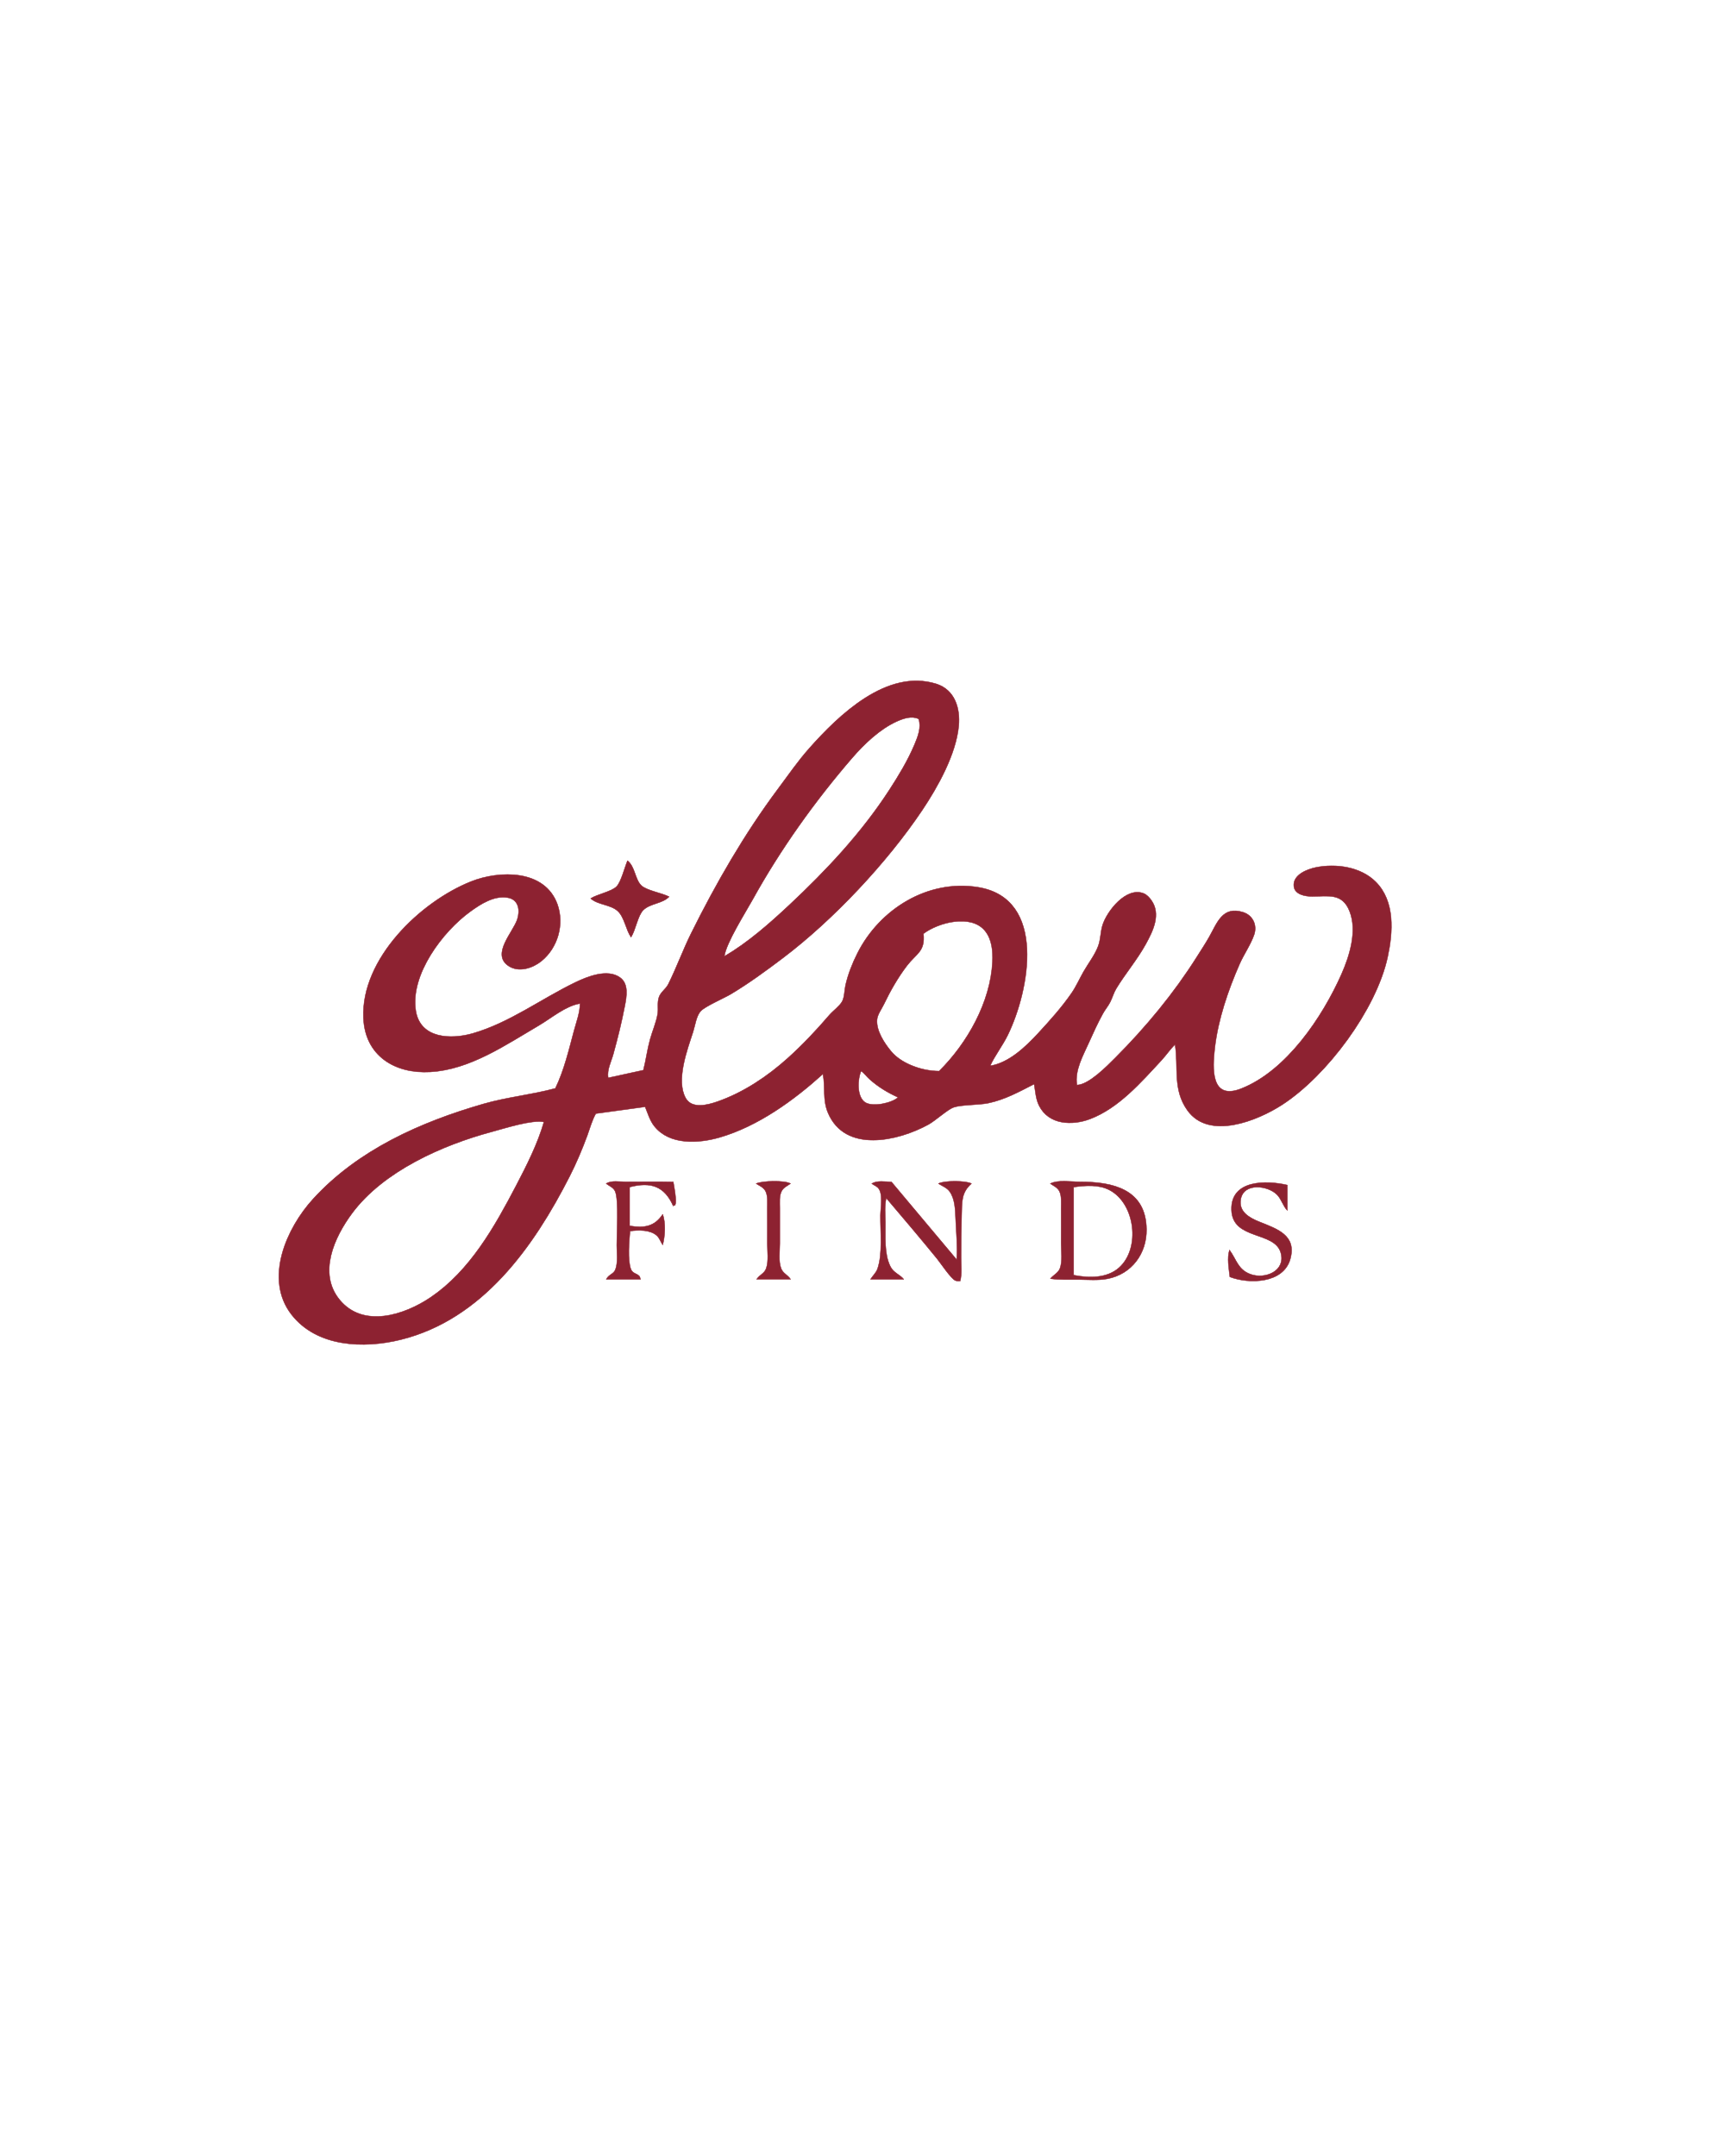
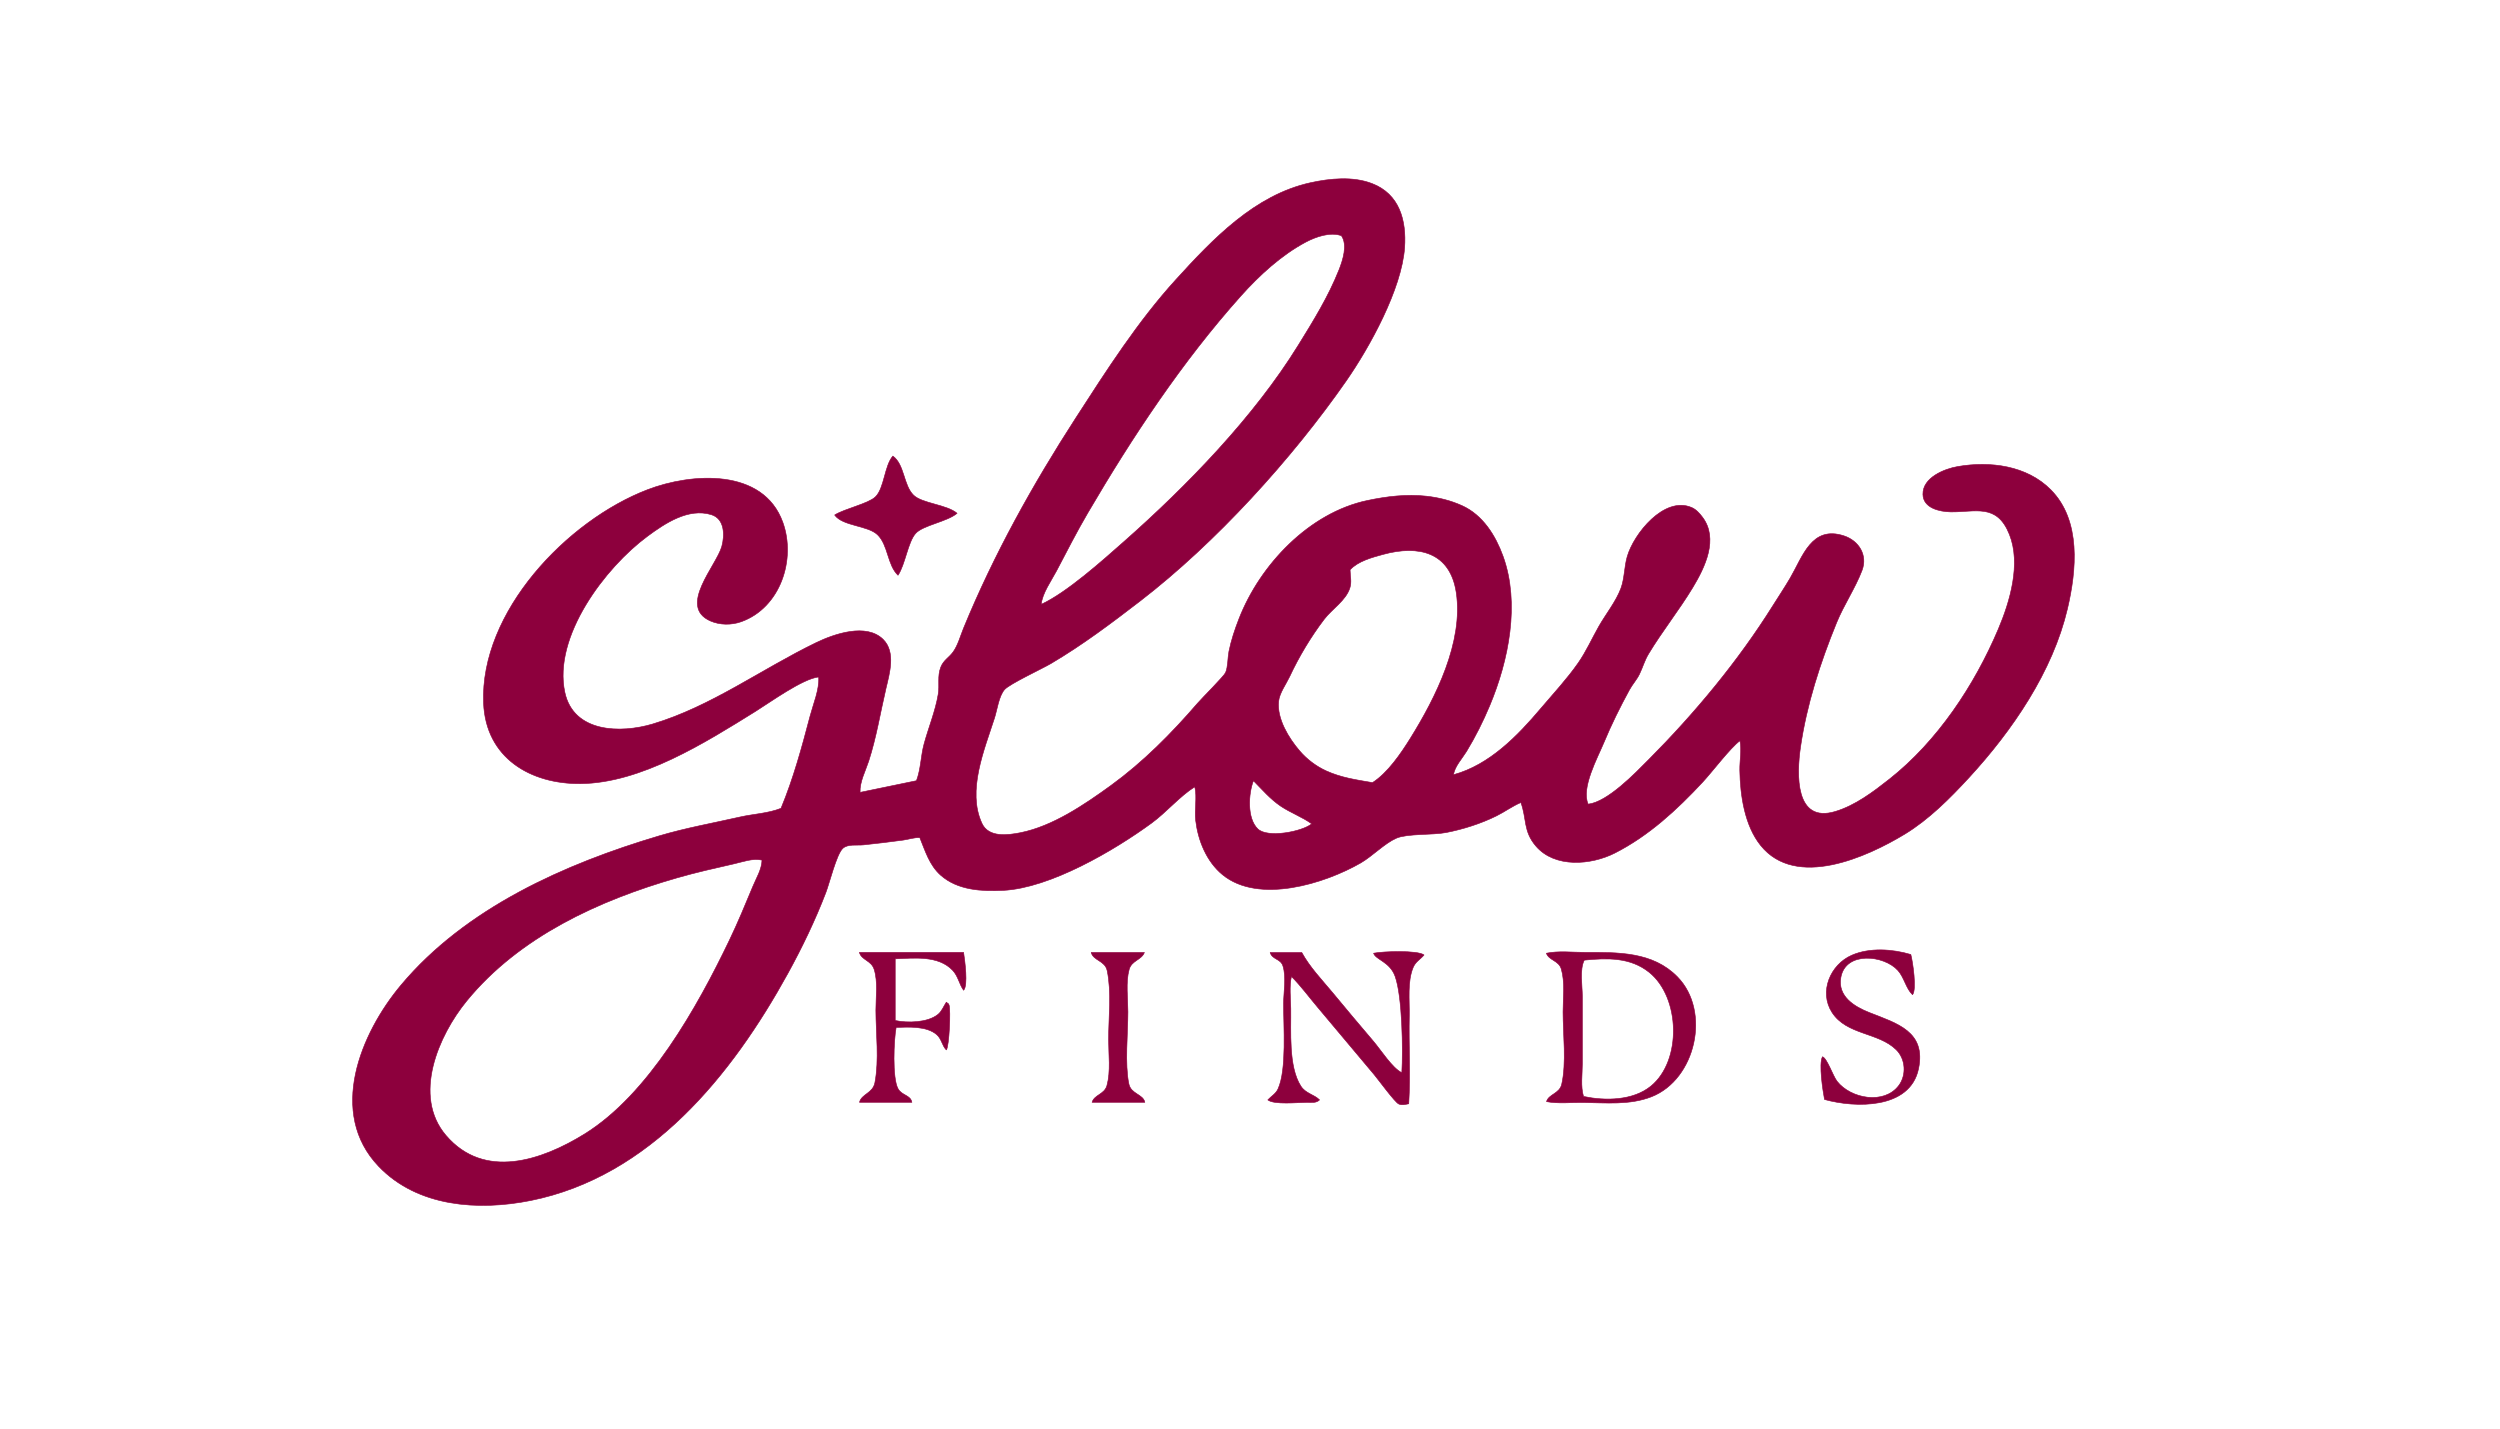
- <svg xmlns="http://www.w3.org/2000/svg" viewBox="0 0 980 1225" width="980" height="1225">
-   <path d="M562.5 605.58C573.16 603.9 582.61 594.82 589.68 587.19C596.35 579.98 603.19 572.37 608.77 564.27C611.41 560.44 613.28 556.13 615.58 552.09C618.29 547.35 622.06 542.57 623.95 537.43C625.31 533.73 625.17 529.56 626.34 525.76C628.85 517.65 639.9 503.58 649.82 507.66C651.55 508.37 652.98 509.95 654.05 511.44C659.74 519.37 655.12 528.83 650.95 536.41C646.07 545.29 639.41 553.04 634.17 561.68C632.69 564.12 632.03 566.76 630.77 569.27C629.58 571.65 627.79 573.68 626.52 576.02C623.67 581.26 621.11 586.77 618.69 592.22C615.41 599.62 610.44 608.13 611.83 616.5C618.56 616.33 628.77 605.87 633.56 601.07C650.91 583.7 666.92 564.36 680.03 543.56C682.35 539.87 684.78 536.2 686.93 532.41C691.49 524.38 694.46 514.59 706.24 518.31C711.75 520.04 714.36 525.66 712.51 531.03C710.54 536.77 706.71 542.14 704.25 547.72C697.7 562.61 692.01 579.3 690.14 595.5C688.8 607.14 687.81 625.32 705.09 618.55C730.85 608.45 751.34 577.82 762.1 553.56C766.73 543.13 771.14 528.9 766.71 517.73C762.54 507.22 754.55 509.32 745.5 509.34C741.63 509.34 735.51 508.36 735.04 503.48C734.42 497.08 742.52 493.89 747.5 492.86C758.93 490.49 773 492.51 781.52 500.98C792.69 512.09 791.41 529.65 788.36 543.73C781.91 573.57 753.87 611.27 728.29 627.79C714.4 636.75 686.87 648.05 674.59 630.89C666.06 618.96 669.59 606.3 667.56 593.5C664.74 596.16 662.56 599.54 659.91 602.39C648.38 614.82 635.63 629.58 619.33 635.78C609.09 639.67 595.82 639.17 590.32 628.21C588.37 624.31 588.27 620.13 587.5 615.97C578.88 620.35 571.05 624.76 561.42 626.78C555.92 627.93 546.11 627.64 541.69 629.2C538.39 630.36 531.37 636.78 527.43 638.95C510.12 648.45 480.06 655.32 470.36 632.2C467.19 624.65 469.01 617.64 467.5 610.25C450.89 625.27 430.5 640.03 408.71 646.3C396.7 649.76 380.27 650.74 371.67 639.81C369.17 636.63 368.02 632.55 366.5 628.87C357.17 630.16 347.83 631.45 338.5 632.73C336.3 636.64 335.18 641 333.64 645.2C330.75 653.02 327.48 660.79 323.7 668.22C303.16 708.59 274.04 749.74 227.55 761.21C206.62 766.38 179.98 765.43 165.59 746.9C149.89 726.68 162.74 697.81 177.82 681.29C203.37 653.31 238.82 637.57 274.64 627.22C288.06 623.34 302.08 622.04 315.5 618.38C320.44 608.25 323.21 596.4 326.13 585.55C327.44 580.68 329.52 575.22 329.5 570.21C321.31 571.51 313.27 578.47 306.16 582.64C287.3 593.68 267.06 607.74 244.5 609.06C224.32 610.24 207.33 599.88 206.46 578.29C205.1 544.8 238.68 512.44 267.48 500.91C283.83 494.35 309.48 493.95 316.66 513.76C320.76 525.07 316.94 538.51 307.61 546.07C302.55 550.17 294.6 552.76 288.75 548.73C279.06 542.05 291.42 529.73 293.85 522.43C295.54 517.36 294.75 511.12 288.48 510.05C280.77 508.73 273.28 513.54 267.32 517.84C251.55 529.2 232.85 553.88 236.25 574.44C238.86 590.22 256.27 590.7 268.56 587.16C289.55 581.09 307.23 567.66 326.72 558.23C333.66 554.87 344.99 550.27 352.19 555.35C357.34 558.98 356 566.22 354.98 571.5C353.21 580.69 350.95 589.88 348.44 598.9C347.17 603.48 344.78 607.72 345.5 612.42C352.17 610.96 358.83 609.51 365.5 608.05C366.99 602.32 367.7 596.39 369.29 590.66C370.59 585.94 372.78 581 373.59 576.19C374.13 572.98 373.27 570.05 374.31 566.76C375.32 563.58 378.22 562.07 379.66 559.2C384.38 549.74 387.98 539.71 392.69 530.22C406.84 501.75 422.88 473.87 441.91 448.35C447.72 440.56 453.24 432.52 459.7 425.23C476.46 406.33 503.9 379.73 531.93 388.57C542.47 391.9 545.63 402.43 544.67 412.48C543.13 428.59 532.83 447.07 523.91 460.37C503.96 490.11 473.38 522.71 444.8 544.31C435.21 551.56 425.61 558.6 415.3 564.79C411.39 567.14 400.55 571.78 398.04 574.55C395.57 577.27 394.87 582.85 393.75 586.31C390.45 596.52 383.88 613.83 389.57 623.94C393.09 630.2 402.01 627.83 407.47 625.94C422.31 620.79 436.02 611.61 447.64 601.13C456.05 593.55 463.81 585.3 471.18 576.71C473.23 574.31 477 571.68 478.46 568.98C479.78 566.52 479.72 562.54 480.36 559.76C481.8 553.48 484.22 547.36 487.12 541.61C499.73 516.54 527.1 499.54 555.49 504.08C594.92 510.38 584.9 562.78 572.55 588.08C569.59 594.13 565.34 599.54 562.5 605.58ZM521.89 408.5C518.04 406.55 513.26 408.21 509.45 409.92C499.87 414.24 490.94 422.77 484.13 430.66C462.89 455.27 443.37 482.62 427.6 511.11C423.4 518.69 412.6 535.67 411.5 543.39C424.92 535.54 437.25 524.65 448.56 514.06C469.57 494.4 489.59 472.98 505.29 448.76C510.63 440.53 515.71 432.1 519.54 423.06C521.43 418.6 523.52 413.22 521.89 408.5ZM356.5 489.02C360.83 492.39 360.72 499.66 364.38 503.15C367.33 505.96 376.09 507.39 380.14 509.5C376.32 513.49 369.5 513.25 365.55 517.02C362.32 520.09 361.16 528.43 358.5 532.5C355.56 528.29 354.74 521.11 350.92 517.63C346.81 513.89 339.72 514.23 335.57 510.5C339.44 508.03 347.35 506.62 350.23 503.75C352.88 501.12 354.88 492.71 356.5 489.02ZM533.5 608.6C549.53 592.76 562.72 569.36 563.83 546.5C564.12 540.52 563.55 533.73 559.59 528.88C551.69 519.21 533.18 524.08 524.63 530.5C525.7 540.73 520.62 541.66 515.23 548.73C510.11 555.45 505.8 563.03 502.15 570.64C500.87 573.31 498.43 576.54 498.24 579.53C497.85 585.76 502.44 592.72 506.21 597.27C509.16 600.83 513.16 603.34 517.37 605.15C522.43 607.33 528.02 608.54 533.5 608.6ZM510.22 623.5C504.26 620.79 499.1 617.69 494.17 613.34C492.45 611.82 491.02 609.85 489.24 608.5C487.25 612.85 486.61 622.81 491.28 626.19C495.56 629.29 506.84 626.67 510.22 623.5ZM309.01 637.5C302.45 636.02 286.61 641.14 279.51 643.04C251.4 650.58 217.77 665.43 199.97 689.45C189.94 702.98 180.55 723.43 192.97 738.52C206.41 754.84 229.81 747.17 244.65 737.13C266.97 722.03 281.03 696.97 293.2 673.69C299.16 662.29 305.44 649.9 309.01 637.5ZM382.5 671.53C382.93 673.69 384.53 682.38 383.67 684.31C382.81 686.24 383.75 683.52 382.5 685.28C377.54 674.04 369.81 671.28 357.69 674.5C357.69 681.83 357.69 689.17 357.69 696.5C365.92 697.86 371.81 697.01 376.5 689.93C378.26 694.83 377.86 702.28 376.5 707.35C375.38 705.73 374.75 703.61 373.3 702.2C369.64 698.65 362.56 698.8 357.94 699.5C357.45 705.04 356.48 716.05 358.44 721.16C359.4 723.68 361.88 723.46 363.29 725.16C363.68 725.63 363.6 726.35 363.93 726.87C357.42 726.87 350.91 726.87 344.41 726.87C345.99 723.92 348.61 724.05 349.66 721.22C351.14 717.2 350.4 711.73 350.39 707.5C350.37 701.1 351.59 681.86 349.5 676.96C348.54 674.7 346.14 673.89 344.35 672.5C347.26 670.56 352 671.48 355.5 671.48C364.49 671.48 373.51 671.32 382.5 671.53ZM449.11 672.5C447.36 673.77 445.2 674.67 444.11 676.66C442.58 679.47 443.06 683.42 443.03 686.5C442.99 693.17 443.03 699.83 443.03 706.5C443.03 710.87 442.19 716.5 443.74 720.66C444.85 723.61 447.46 724.25 449.16 726.88C442.72 726.88 436.28 726.88 429.85 726.88C431.63 724.18 434.23 723.66 435.28 720.7C436.76 716.53 435.93 710.87 435.93 706.5C435.93 699.83 436 693.16 435.92 686.5C435.89 683.47 436.35 679.45 434.85 676.68C433.73 674.63 431.43 673.71 429.56 672.5C433.14 670.83 445.93 670.56 449.11 672.5ZM506.5 671.58C518.83 686.28 531.17 700.98 543.5 715.69C544.04 708.03 543.22 700.17 542.9 692.5C542.69 687.5 542.58 681.24 539.5 677C537.87 674.76 535.33 673.94 533.13 672.5C536.18 670.69 548.87 670.72 551.91 672.5C546.02 677.65 546.56 683.02 546.32 690.5C546.06 698.5 546.02 706.5 546 714.5C545.99 718.93 546.59 723.63 545.5 727.87C544.58 727.78 543.68 727.96 542.79 727.6C540.28 726.59 534.37 717.66 532.35 715.18C522.9 703.57 513.17 692.14 503.5 680.73C502.48 685.17 502.93 689.9 503.01 694.5C503.13 702.38 502.2 712.38 505.86 719.64C507.67 723.24 511.18 724.07 513.44 726.87C507.15 726.87 500.86 726.87 494.57 726.87C495.7 724.98 497.7 723.22 498.49 721.01C501.53 712.51 500.1 699.56 500.19 690.5C500.23 686.46 501.9 677.88 498.71 674.78C497.76 673.87 496.31 673.31 495.24 672.5C498.25 670.61 502.93 671.41 506.5 671.58ZM596.74 726.5C598.41 724.45 601.19 723.33 602.2 720.59C603.7 716.48 602.84 710.82 602.84 706.5C602.84 699.83 602.9 693.17 602.84 686.5C602.81 683.45 603.27 679.51 601.78 676.72C600.69 674.68 598.49 673.75 596.68 672.5C601.14 670.21 608.37 671.48 613.5 671.48C632.28 671.48 651.05 675.67 651.35 698.5C651.52 712.28 642.91 723.93 629.19 726.59C623.78 727.63 617.98 727.1 612.5 727.02C607.27 726.94 601.88 727.32 596.74 726.5ZM731.36 673.34C731.36 678.15 731.36 682.95 731.36 687.75C728.9 685.31 728.12 681.55 725.6 678.91C720.51 673.58 706.51 671.7 704.87 681.5C703.7 688.52 709.8 691.93 715.38 694.17C725.37 698.2 736.9 701.78 733 715.46C729.06 729.29 709.6 729.75 698.68 725.5C698.15 720.63 696.97 714.81 698.5 710.23C702.54 715.7 703.25 721.4 710.51 724.02C718.74 726.99 730.6 722.16 727.62 711.77C724.07 699.38 700.22 704.75 699.63 687.5C699.05 670.15 719.63 670.55 731.36 673.34ZM609.96 724.5C618.47 726.22 628.87 726.41 635.77 720.26C648.11 709.25 644.9 683.8 630.32 676.17C624.18 672.95 616.59 673.57 609.96 674.5C609.96 691.17 609.96 707.83 609.96 724.5Z" fill="#8d2231" fill-rule="evenodd" stroke="#8d2231" stroke-width="0.25" stroke-linejoin="round" />
+ <svg xmlns="http://www.w3.org/2000/svg" viewBox="0 0 1050 600" width="1050" height="600">
+   <path d="M610.51 325.37C625.54 321.29 637.4 309.08 647.14 297.54C652.43 291.28 658.15 285.18 662.84 278.45C666.18 273.66 668.6 268.21 671.48 263.13C674.4 257.98 678.7 252.67 680.77 247.13C682.33 242.96 682.18 238.08 683.43 233.76C686.2 224.2 698.91 208.3 710.41 213.12C712.37 213.94 713.77 215.54 715.03 217.2C721.9 226.3 716.11 238.23 710.94 246.8C705.16 256.36 698.16 265.07 692.4 274.63C690.73 277.39 689.96 280.29 688.57 283.15C687.43 285.5 685.59 287.47 684.35 289.76C680.47 296.87 676.79 304.28 673.69 311.76C671 318.24 663.96 331 667.03 337.75C675.21 336.81 686.69 324.83 692.51 318.97C711.89 299.47 729.96 277.75 744.6 254.39C747.01 250.54 749.55 246.75 751.85 242.83C757.14 233.79 760.86 220.55 774.53 225.08C780.7 227.13 784.49 233.17 782.06 239.55C779.19 247.08 774.43 254.02 771.36 261.55C764.52 278.32 758.8 295.91 756.2 313.87C754.57 325.1 753.8 345.97 770.85 340.82C779.21 338.3 786.79 332.58 793.55 327.24C813.75 311.3 829.29 287.81 839.27 264.28C844.21 252.64 848.9 236.79 843.95 224.44C838.65 211.19 829.65 215.18 819.2 214.99C814.6 214.9 807.73 213.39 807.63 207.61C807.49 200.59 816.64 196.91 822.25 195.95C835.87 193.6 851.25 195.53 861.34 205.71C874.16 218.63 872.12 239.54 868.35 255.6C862.14 282.08 845.17 306.84 826.97 326.61C818.96 335.3 810.14 344.18 799.97 350.35C784.11 359.97 754.27 373.5 739.47 355.08C732.7 346.66 730.89 333.94 730.72 323.53C730.66 319.41 731.55 315.14 730.8 311.09C726.7 314.12 719.16 324.14 715.1 328.51C704.35 340.08 692.4 351.1 678.19 358.3C668.26 363.32 653 364.67 645.04 355.31C639.7 349.04 641.25 343.73 638.77 337.06C635.19 338.57 632 340.95 628.5 342.68C621.92 345.93 614.57 348.26 607.36 349.67C601.76 350.76 591.05 350.06 586.51 352.02C581.57 354.15 576.44 359.57 571.51 362.42C556.45 371.12 528.61 379.83 513.44 367.36C506.75 361.87 503.16 352.98 502.18 344.57C501.65 339.94 502.85 334.87 501.81 330.45C495.51 334.4 489.88 341.15 483.69 345.68C467.88 357.25 441.01 372.98 421.38 373.96C412.34 374.41 402.22 373.92 395.08 367.58C390.35 363.38 388.6 357.38 386.32 351.81C383.89 351.68 381.76 352.51 379.35 352.84C373.8 353.62 368.23 354.24 362.65 354.85C360.01 355.15 355.95 354.35 353.89 356.41C351.29 359 348.41 370.83 346.87 374.84C342.4 386.5 336.92 397.89 330.9 408.84C307.43 451.52 273.12 494.16 222.83 504.23C200.85 508.63 175.37 506.93 159.05 489.88C137.65 467.52 151.33 434.14 168.44 413.72C195.58 381.34 237.25 362.83 276.77 351.09C288 347.75 299.52 345.7 310.86 343.13C316.49 341.86 322.64 341.64 328.03 339.49C333.22 326.99 336.81 313.77 340.24 300.73C341.58 295.64 344.21 289.57 343.84 284.32C337.01 285.11 323.58 294.87 317.26 298.8C296.17 311.91 269.26 328.9 243.84 329.13C222.75 329.33 204.03 318.3 203.1 295.29C201.54 257.03 238.12 218.65 271.97 205.67C290.35 198.63 320.5 196.44 328.78 219.37C334.41 234.95 327.75 255.22 311.36 261.1C307.26 262.58 302.32 262.56 298.3 260.77C284.65 254.68 300.91 237.62 303.16 229.48C304.43 224.87 304.43 217.9 298.77 216.16C289.17 213.2 279.34 219.75 271.95 225.22C254.19 238.34 232.2 267.29 237.23 290.77C240.89 307.8 260.7 308.1 274.11 304.09C298.72 296.73 319.8 281.04 342.76 269.93C350.33 266.26 363.88 261.56 370.93 268.56C376.29 273.89 373.6 282.82 372.12 289.12C369.74 299.26 368.09 309.69 364.86 319.64C363.5 323.84 361.05 328.32 361.23 332.8C369.12 331.16 377.02 329.53 384.91 327.9C386.77 323.04 386.73 317.49 388.11 312.45C389.97 305.62 392.88 298.6 394.04 291.63C394.7 287.74 393.63 284.05 395.13 280.21C396.28 277.26 398.58 276.21 400.3 273.84C402.31 271.08 403.41 266.97 404.71 263.81C417.39 232.92 433.77 203.5 451.88 175.48C464.77 155.54 477.85 135.05 493.88 117.44C509.37 100.42 526.97 81.92 550.34 76.76C558.56 74.95 568.19 73.99 576.25 77.09C587.8 81.52 590.74 92.59 589.94 103.99C588.71 121.34 575.33 145.72 565.41 159.97C542.54 192.81 510.62 227.97 478.87 252.43C466.76 261.75 454.58 270.92 441.39 278.69C437.56 280.94 423.98 287.24 421.89 289.65C419.52 292.39 418.83 298.03 417.73 301.46C413.48 314.73 406.04 332.21 412.44 345.87C415.24 351.84 423.17 350.8 428.51 349.75C442.11 347.07 455.48 337.95 466.52 329.96C480.05 320.15 492.07 308 502.97 295.37C504.83 293.21 514.1 283.97 514.73 282.5C515.78 280.1 515.62 276.26 516.15 273.6C517.09 268.92 518.64 264.33 520.37 259.89C529.19 237.21 549.86 215.35 574.3 210.21C582.38 208.5 590.75 207.48 599.03 208.39C604.23 208.97 609.28 210.22 614.05 212.37C622.77 216.3 628.14 224.94 631.27 233.59C638.48 253.46 633.64 277.37 625.68 296.37C622.92 302.96 619.67 309.46 615.95 315.58C614.2 318.46 610.84 322.08 610.51 325.37ZM563.41 99.01C558.81 97.28 552.6 99.46 548.42 101.68C538.1 107.18 528.87 115.68 521.09 124.38C496.48 151.92 475.58 183.5 456.94 215.31C452.24 223.32 448.07 231.56 443.74 239.77C441.55 243.91 437.75 249.2 437.32 253.83C448.07 248.88 462.95 235.53 472.05 227.49C498.61 204.03 526.63 175.16 545.32 144.93C551.65 134.7 557.87 124.64 562.34 113.44C563.98 109.32 566.07 102.88 563.41 99.01ZM375 191.54C379.93 195.08 379.44 203.83 383.69 207.97C387.28 211.48 397.57 211.88 401.97 215.58C397.83 219.13 387.64 220.59 384.57 224.03C381.31 227.68 380.23 237.02 377.17 241.61C372.64 237.28 373.08 228.91 368.54 224.57C364.41 220.63 353.94 221.03 350.55 216.3C354.79 213.64 364.69 211.56 367.67 208.69C371.43 205.06 371.42 195.71 375 191.54ZM576.45 328.7C582.84 324.61 588.39 316.45 592.35 310.09C602.97 293.01 614.72 269.66 611.63 248.91C609.09 231.9 595.89 228.76 580.93 232.84C576.29 234.11 570.34 235.68 567.03 239.33C567.06 241.95 567.79 244.34 566.94 246.96C565.24 252.26 559.44 255.79 556.15 260.11C550.58 267.43 545.57 275.79 541.68 284.11C540.2 287.28 537.37 291.07 537.02 294.57C536.28 301.94 541.28 310.03 545.87 315.38C548.88 318.9 552.8 321.87 557.02 323.78C563.37 326.66 569.64 327.53 576.45 328.7ZM550.93 346.01C546.98 343.13 542.02 341.37 537.87 338.56C533.5 335.6 530.12 331.62 526.44 327.9C524.35 333.28 523.66 343.7 528.29 348.16C532.41 352.13 546.92 349.29 550.93 346.01ZM320.05 361.23C315.95 360.4 312.18 361.93 308.22 362.82C300.2 364.63 292.28 366.42 284.34 368.7C251.53 378.13 218.16 393.37 196.06 420.34C184.11 434.93 173.16 460.29 187.3 476.86C203.39 495.71 227.58 487.38 245.49 476.3C272.43 459.63 292.9 422.91 306.28 395.04C309.87 387.57 313.03 379.95 316.2 372.3C317.69 368.69 319.93 365.18 320.05 361.23ZM802.54 400.89C803.36 403.85 805.09 415.73 803.26 417.77C800.52 415.22 799.78 410.53 797.12 407.58C791.28 401.09 775.14 399.4 773.16 410.51C771.74 418.46 778.75 422.77 785.16 425.29C796.72 429.85 809.06 433.22 805.78 448.89C802.19 466.01 779.11 465.35 766.3 461.78C765.6 458.01 763.84 446.9 765.43 443.84C767.34 444.36 769.82 451.91 771.58 454.16C777.29 461.46 791.4 464.12 797.53 455.87C800.79 451.48 800.35 444.76 796.42 440.89C788.9 433.48 775.56 434.77 769.42 425.16C763.88 416.49 768.78 405.14 777.7 401.22C785.25 397.91 794.8 398.59 802.54 400.89ZM404.71 400.02C405.2 403.31 406.68 413.91 404.71 415.91C402.83 413.29 402.45 409.99 400.09 407.51C394.06 401.17 383.89 402.41 375.99 402.71C375.99 411.35 375.99 419.99 375.99 428.62C381.1 429.7 389.52 429.58 393.88 426.12C395.6 424.75 396.29 422.69 397.46 420.92C398.04 421.53 398.28 421.2 398.61 422.13C399.35 424.25 398.64 439.61 397.46 440.98C395.63 439.13 395.51 436.32 393.39 434.51C389.13 430.88 381.63 431.34 376.38 431.52C375.4 436.66 374.7 452.82 377.19 457.29C378.77 460.14 382.41 459.88 382.99 462.96C375.66 462.96 368.32 462.96 360.99 462.96C361.85 459.44 366.6 459.22 367.46 454.71C369.3 445.07 367.89 434.06 367.87 424.28C367.86 418.82 368.81 412.35 367.13 407.09C365.93 403.36 361.82 403.26 360.95 400.02C375.54 400.02 390.12 400.02 404.71 400.02ZM480.65 400.04C479.46 403.19 475.29 403.39 474.25 407.15C472.75 412.55 473.72 419.43 473.72 425C473.72 433.83 472.34 446.98 474.14 455.32C475.06 459.54 480.12 459.55 480.83 462.96C473.45 462.96 466.07 462.96 458.68 462.96C459.62 459.76 463.87 459.67 464.91 455.94C466.56 450.03 465.61 442.67 465.61 436.59C465.61 427.3 466.92 416.82 465.01 407.67C464.12 403.44 459.16 403.48 458.31 400.04C465.76 400.04 473.21 400.04 480.65 400.04ZM546.74 400.05C550.15 406.26 555.1 411.4 559.62 416.83C565.32 423.69 571.03 430.56 576.83 437.33C579.86 440.86 584.85 448.71 588.77 450.53C589.3 441.12 589.02 418.5 585.93 410.01C583.71 403.92 577.81 403.11 576.91 400.36C580.78 399.56 595.48 399.05 598.1 401.09C596.54 402.97 594.59 403.83 593.55 406.28C591.04 412.23 592.03 420.13 591.9 426.45C591.63 438.7 592.42 451.46 591.67 463.58C590.27 463.83 588.86 464.3 587.47 463.67C585.84 462.94 578.92 453.45 577.21 451.41C569.27 441.96 561.37 432.48 553.41 423.05C549.77 418.75 546.37 414.08 542.39 410.1C541.47 414.36 542.05 419.17 542.13 423.55C542.28 433.07 541.1 447.97 546.36 456.16C548.37 459.31 551.84 459.61 554.21 461.96C552.78 463.34 551.03 463 548.91 463C544.99 463 535.16 464.08 532.48 461.96C533.9 460.41 535.8 459.44 536.74 457.41C540.52 449.27 539.04 430.64 539.11 421.38C539.14 416.63 540.29 410.2 538.81 405.64C537.82 402.61 534.29 403.03 533.47 400.05C537.89 400.05 542.32 400.05 546.74 400.05ZM649.55 462.68C650.38 459.56 654.99 459.38 655.91 455.43C657.97 446.51 656.48 434.26 656.48 425C656.48 419.31 657.37 412.46 655.73 406.95C654.67 403.4 650.45 403.32 649.49 400.36C654.56 399.29 660.39 400 665.58 400C679.44 400 694.13 399.63 704.54 410.3C718.67 424.77 712.21 453.34 693.63 460.63C684.49 464.21 674.46 463.17 664.86 463.05C659.87 462.98 654.43 463.62 649.55 462.68ZM665.08 460.51C674.19 462.43 685.88 462.33 693.43 456.14C706.44 445.47 705.73 418.91 692.7 408.4C684.77 402.01 675.04 402.3 665.39 403.26C663.38 407.28 664.58 413.95 664.58 418.48C664.58 427.9 664.58 437.32 664.58 446.74C664.58 451.1 663.8 456.35 665.08 460.51Z" fill="#8d003d" fill-rule="evenodd" stroke="#8d003d" stroke-width="0.25" stroke-linejoin="round" />
</svg>
